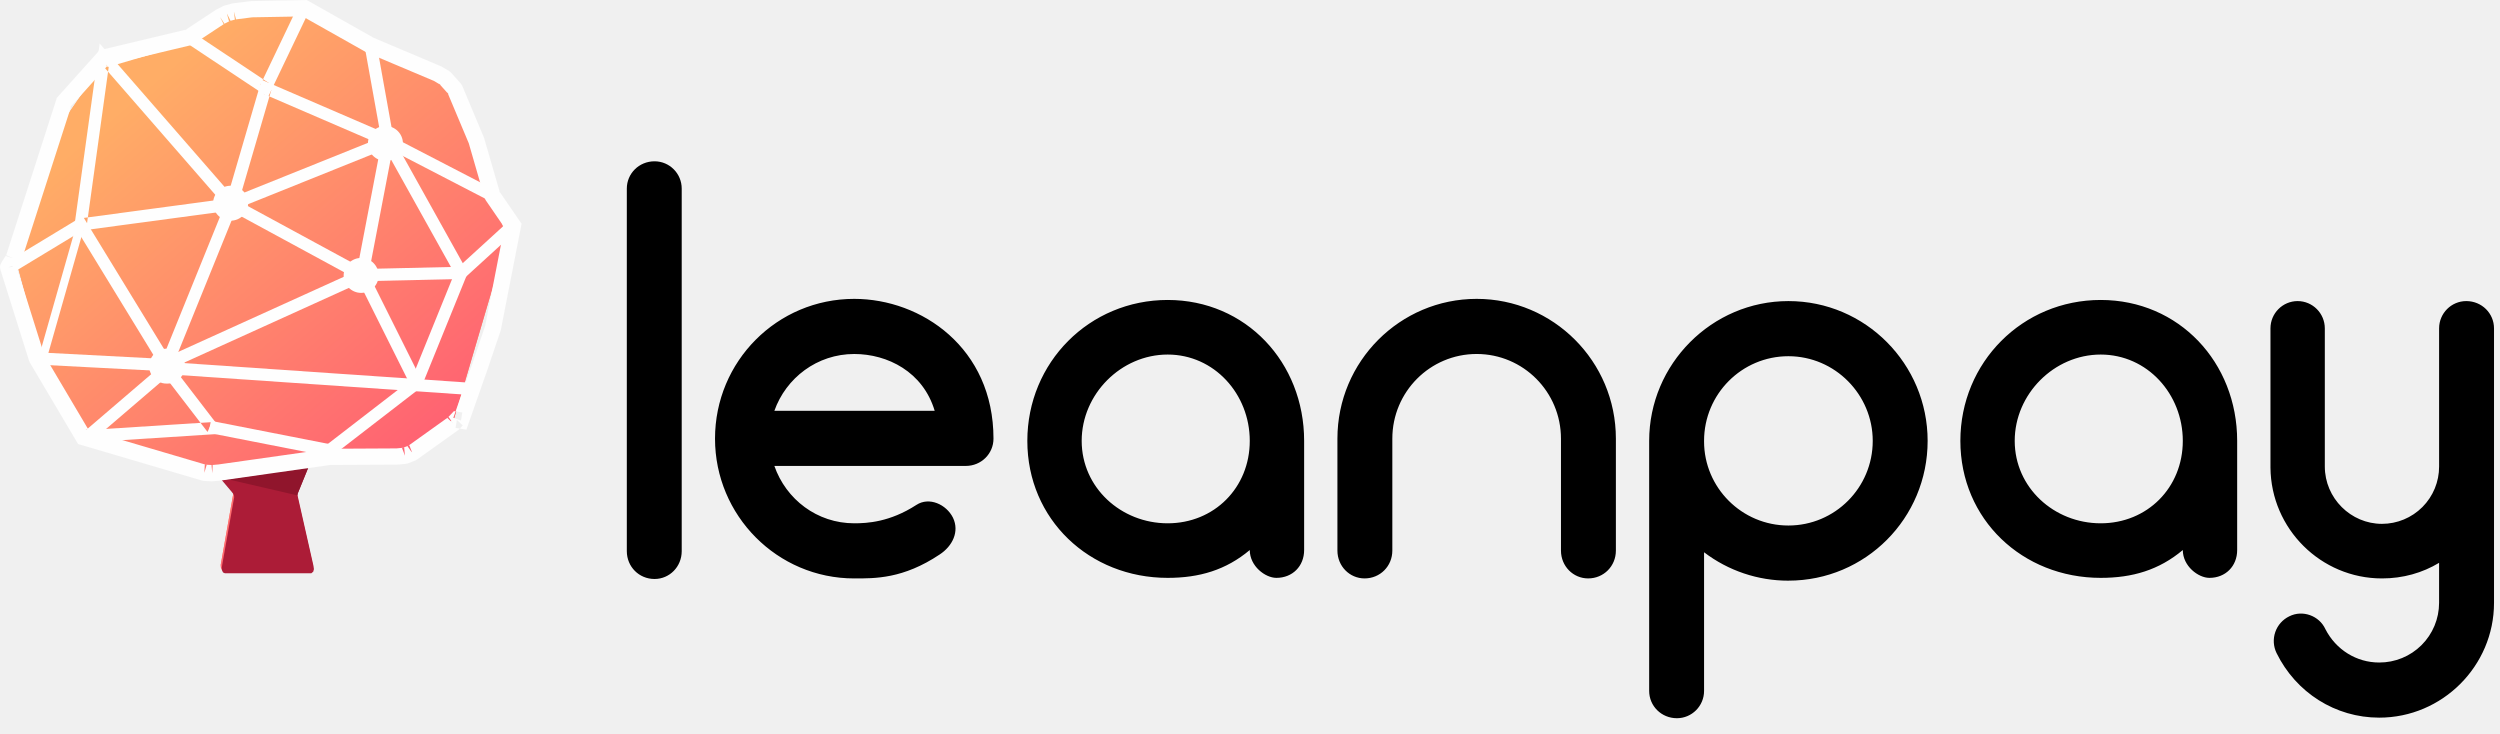
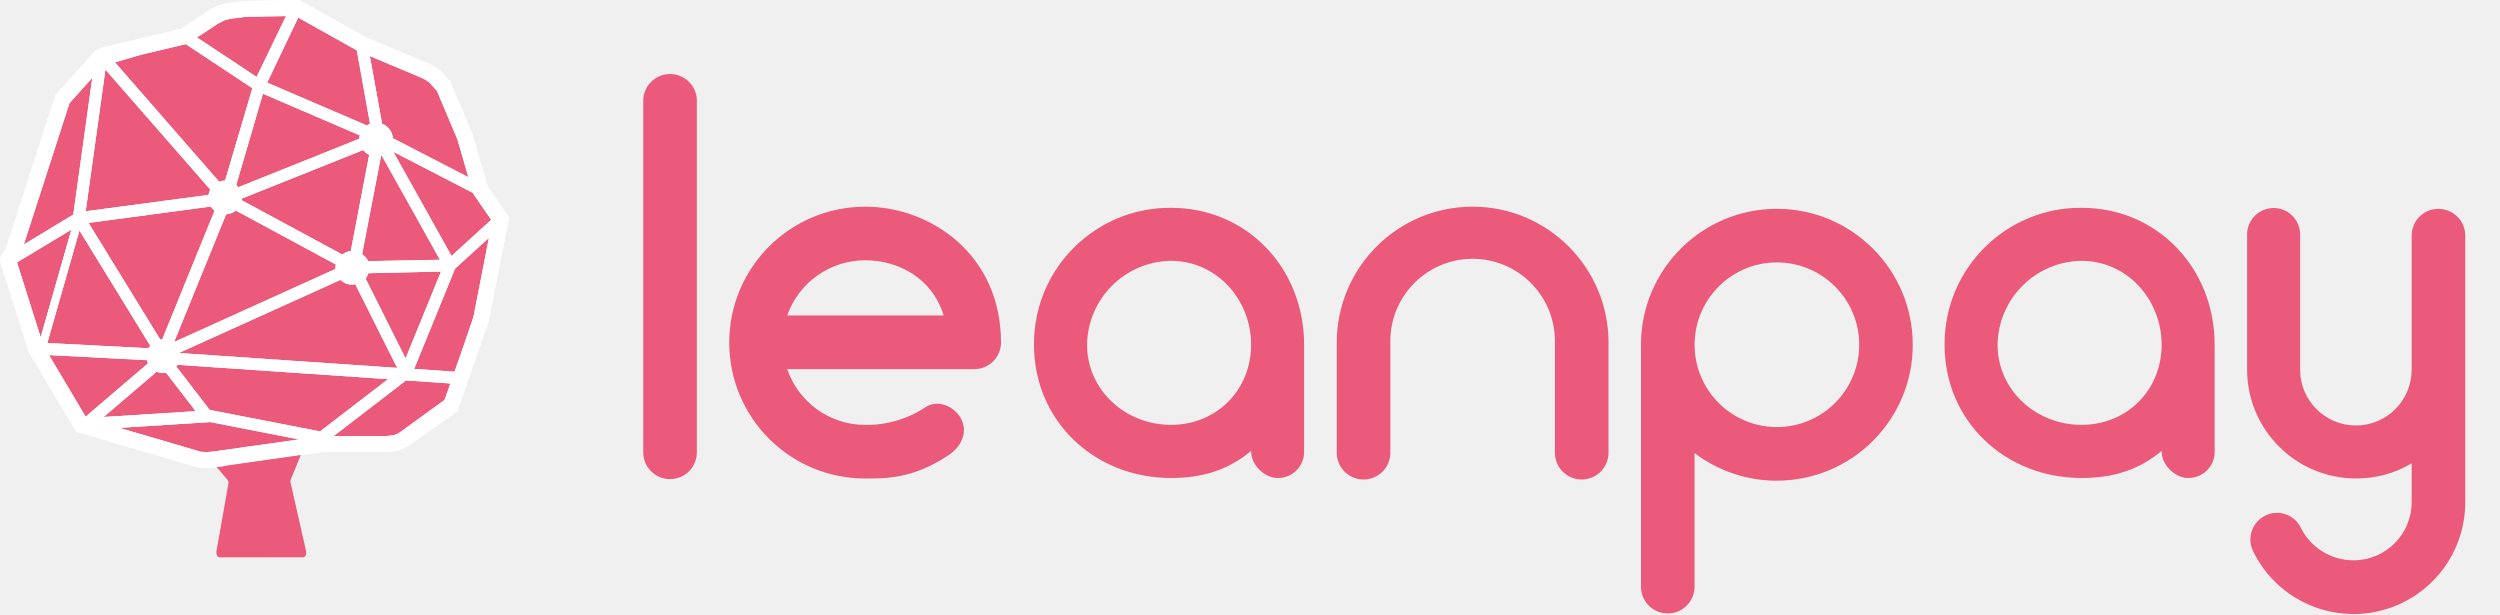
- <svg xmlns="http://www.w3.org/2000/svg" xmlns:xlink="http://www.w3.org/1999/xlink" width="150" height="44" viewBox="0 0 150 44">
+ <svg xmlns="http://www.w3.org/2000/svg" width="57" height="14" viewBox="0 0 57 14" fill="none">
+   <g clip-path="url(#clip0_386_3978)">
+     <path d="M15.283 10.923C15.62 10.921 15.89 10.647 15.888 10.31C15.888 10.308 15.888 10.307 15.888 10.305V2.272C15.873 1.934 15.586 1.674 15.249 1.689C14.934 1.703 14.681 1.956 14.666 2.272V10.306C14.662 10.644 14.932 10.92 15.27 10.923C15.274 10.923 15.279 10.923 15.283 10.923ZM19.725 4.713C18.013 4.713 16.626 6.102 16.627 7.812C16.627 9.523 18.014 10.91 19.725 10.91C20.182 10.91 20.811 10.922 21.626 10.379C21.909 10.194 22.07 9.873 21.922 9.565C21.774 9.269 21.392 9.096 21.107 9.281C20.698 9.553 20.217 9.695 19.725 9.688C18.922 9.688 18.208 9.176 17.948 8.416H22.206C22.541 8.421 22.818 8.153 22.823 7.817C22.823 7.815 22.823 7.813 22.823 7.811C22.823 5.799 21.216 4.712 19.725 4.712V4.713ZM19.725 5.934C20.465 5.934 21.255 6.329 21.515 7.193H17.948C18.214 6.439 18.926 5.935 19.725 5.934ZM26.698 4.738C24.984 4.727 23.586 6.107 23.575 7.82C23.575 7.834 23.575 7.847 23.575 7.861C23.575 9.602 24.957 10.898 26.698 10.898C27.401 10.898 27.994 10.725 28.525 10.281C28.525 10.639 28.87 10.898 29.117 10.898C29.446 10.91 29.723 10.652 29.734 10.323C29.734 10.309 29.734 10.295 29.734 10.281V7.861C29.734 6.121 28.438 4.738 26.698 4.738ZM26.698 9.687C25.661 9.687 24.785 8.897 24.785 7.86C24.799 6.81 25.647 5.961 26.698 5.947C27.735 5.947 28.525 6.824 28.525 7.86C28.525 8.897 27.735 9.687 26.698 9.687ZM33.576 4.712C31.865 4.713 30.479 6.101 30.478 7.811V10.293C30.463 10.631 30.723 10.916 31.061 10.932C31.398 10.948 31.684 10.687 31.7 10.349C31.7 10.33 31.7 10.312 31.7 10.293V7.812C31.681 6.777 32.505 5.921 33.541 5.901C34.576 5.882 35.432 6.706 35.452 7.742C35.452 7.765 35.452 7.788 35.452 7.811V10.293C35.437 10.631 35.697 10.916 36.035 10.932C36.372 10.948 36.658 10.687 36.674 10.349C36.674 10.33 36.674 10.312 36.674 10.293V7.811C36.674 6.101 35.286 4.713 33.576 4.712ZM40.512 10.959C42.223 10.959 43.611 9.572 43.611 7.861C43.611 6.15 42.224 4.762 40.514 4.761C38.802 4.761 37.415 6.149 37.414 7.859V13.403C37.429 13.741 37.715 14.001 38.053 13.986C38.368 13.972 38.621 13.719 38.636 13.403V10.33C39.176 10.74 39.835 10.961 40.512 10.96V10.959ZM40.512 5.983C41.548 5.983 42.389 6.823 42.39 7.859C42.39 8.896 41.55 9.736 40.514 9.737C39.482 9.737 38.643 8.905 38.637 7.872V7.86C38.637 6.824 39.476 5.983 40.513 5.983H40.512ZM47.458 4.738C45.744 4.727 44.347 6.109 44.336 7.821C44.336 7.834 44.336 7.848 44.336 7.861C44.336 9.602 45.718 10.898 47.459 10.898C48.162 10.898 48.755 10.725 49.285 10.281C49.285 10.639 49.631 10.898 49.877 10.898C50.207 10.91 50.483 10.652 50.494 10.323C50.494 10.309 50.494 10.295 50.494 10.281V7.861C50.494 6.121 49.198 4.738 47.459 4.738H47.458ZM47.458 9.687C46.421 9.687 45.545 8.897 45.545 7.86C45.559 6.81 46.407 5.961 47.458 5.947C48.494 5.947 49.285 6.824 49.285 7.86C49.285 8.897 48.494 9.687 47.458 9.687ZM55.591 4.762C55.258 4.762 54.987 5.034 54.986 5.367V8.429C54.986 9.131 54.417 9.701 53.715 9.701C53.013 9.701 52.443 9.132 52.443 8.43V5.367C52.454 5.034 52.192 4.754 51.858 4.743C51.525 4.732 51.245 4.995 51.234 5.328C51.234 5.341 51.234 5.354 51.234 5.367V8.452C51.249 9.812 52.355 10.907 53.715 10.909C54.163 10.912 54.603 10.793 54.986 10.564V11.453C54.984 12.185 54.389 12.777 53.658 12.775C53.658 12.775 53.657 12.775 53.656 12.775C53.15 12.775 52.687 12.488 52.459 12.035C52.316 11.735 51.959 11.609 51.659 11.751C51.657 11.751 51.656 11.753 51.654 11.753C51.352 11.898 51.224 12.26 51.368 12.563C51.368 12.565 51.37 12.567 51.371 12.569C51.988 13.834 53.513 14.358 54.777 13.742C55.651 13.317 56.206 12.431 56.208 11.458V5.368C56.206 5.032 55.932 4.761 55.595 4.763C55.593 4.763 55.592 4.763 55.59 4.763L55.591 4.762Z" fill="#EB5A7A" />
+     <path d="M10.976 4.328L10.114 1.912L9.918 1.719L9.759 1.631L8.25 0.959L6.825 0.164L5.622 0.192L5.108 0.281C5.085 0.28 5.062 0.289 5.044 0.304L4.182 0.817L2.34 1.331L1.489 2.41L0.321 5.868L1.028 8.246L1.985 9.784L4.632 10.541L4.851 10.513L5.158 10.874L5.256 10.917L5.262 10.964L4.985 12.525L4.989 12.583L5.012 12.632L5.052 12.651H6.902L6.944 12.616L6.958 12.56L6.948 12.491L6.603 10.954L6.594 10.915L6.858 10.251L7.349 10.187L8.988 10.147L10.291 9.194L11.384 5.315L10.974 4.328H10.976Z" fill="#EB5A7A" />
+     <path d="M4.79 10.473L5.18 10.932L5.203 10.973L5.209 11.02L4.933 12.58L4.938 12.639L4.961 12.688L5.001 12.707L6.927 12.706L6.969 12.671L6.984 12.615L6.974 12.545L6.626 11.011L6.617 10.974L6.622 10.941L6.965 10.103L4.79 10.473Z" fill="#EB5A7A" />
+     <path d="M11.561 4.897L11.119 4.254L10.77 3.056L10.284 1.899L10.253 1.848L10.035 1.607L9.993 1.571L9.821 1.47L8.317 0.84L6.868 0.024L6.825 0H6.776L5.585 0.022L5.179 0.072L4.999 0.119L4.966 0.132L4.813 0.209L4.134 0.655L2.325 1.087L2.176 1.155L1.29 2.139L1.264 2.168L1.252 2.205L0.138 5.653C0.133 5.66 0.055 5.777 0.044 5.797C0.033 5.817 0.03 5.821 0.024 5.832C0.004 5.865 -0.004 5.904 0.002 5.942L0.01 5.979L0.647 7.999L0.664 8.037L1.701 9.781L1.738 9.842L1.806 9.863L4.496 10.654L4.537 10.661L4.714 10.67L4.9 10.655L7.349 10.307L8.842 10.3L9.027 10.282L9.074 10.271L9.237 10.207L9.277 10.186L10.427 9.38L11.142 7.319L11.591 5.034L11.606 4.96L11.561 4.898V4.897ZM7.297 9.836L4.782 9.346L4.02 8.358C4.03 8.345 4.039 8.331 4.048 8.317L8.847 8.645L7.297 9.836ZM1.079 7.821L1.812 5.256L3.424 7.88C3.409 7.899 3.395 7.919 3.383 7.94L1.079 7.821ZM8.436 2.819C8.411 2.83 8.388 2.844 8.366 2.861L6.092 1.884L6.799 0.401L8.135 1.148L8.436 2.819ZM2.02 5.082L4.807 4.709C4.83 4.745 4.859 4.778 4.892 4.804L3.701 7.733C3.685 7.735 3.67 7.738 3.654 7.742L2.019 5.082H2.02ZM5.995 2.137L8.205 3.087C8.197 3.112 8.192 3.138 8.19 3.164L5.433 4.269C5.419 4.25 5.403 4.233 5.386 4.217L5.995 2.137ZM3.97 7.798L5.155 4.887C5.236 4.882 5.313 4.852 5.377 4.8L7.659 6.032C7.652 6.056 7.647 6.079 7.645 6.102C7.645 6.112 7.65 6.121 7.651 6.131L3.97 7.798ZM7.997 5.726C7.927 5.733 7.859 5.76 7.803 5.803L5.508 4.564C5.511 4.552 5.514 4.539 5.516 4.527L8.28 3.421C8.317 3.468 8.364 3.506 8.417 3.532L7.997 5.727V5.726ZM4.1 8.049C4.1 8.049 4.1 8.042 4.1 8.038L7.763 6.381C7.835 6.452 7.934 6.492 8.035 6.491C8.057 6.488 8.078 6.484 8.099 6.478L9.056 8.388L4.1 8.05V8.049ZM8.393 5.954C8.363 5.889 8.316 5.834 8.256 5.795L8.69 3.546H8.703L10.032 5.923L8.393 5.954ZM5.131 4.118C5.086 4.118 5.041 4.128 4.999 4.146L2.621 1.421L3.212 1.249L4.236 1.006L5.754 2.011L5.132 4.118H5.131ZM4.794 4.322C4.774 4.36 4.76 4.401 4.754 4.443L1.954 4.817L2.404 1.587L4.793 4.321L4.794 4.322ZM3.573 8.475C3.621 8.495 3.672 8.506 3.724 8.506C3.744 8.503 3.763 8.5 3.782 8.494L4.462 9.375L2.364 9.507L3.572 8.475H3.573ZM8.336 6.35C8.365 6.314 8.386 6.273 8.4 6.229L10.055 6.191L9.247 8.173L8.336 6.351V6.35ZM10.295 5.836L8.968 3.461L10.787 4.401L10.804 4.437L11.2 5.011L10.294 5.836H10.295ZM9.783 1.874L9.963 2.073L10.43 3.181L10.68 4.041L8.958 3.151C8.947 3.002 8.85 2.874 8.711 2.82L8.433 1.278L9.654 1.792L9.783 1.875V1.874ZM4.984 0.529L5.112 0.465L5.24 0.43L5.613 0.383L6.52 0.367L5.851 1.754L4.491 0.854L4.984 0.529ZM1.584 2.353L2.104 1.774L1.671 4.893L0.543 5.574L1.584 2.353ZM0.389 5.982L1.628 5.235L0.927 7.689L0.388 5.983L0.389 5.982ZM1.118 8.096L3.353 8.212C3.358 8.237 3.366 8.261 3.375 8.284L1.952 9.5L1.118 8.096ZM4.857 10.295L4.719 10.308L4.577 10.3L2.722 9.755L4.734 9.627L4.792 9.623L6.816 10.019L4.858 10.296L4.857 10.295ZM9.085 9.88L8.968 9.926L8.822 9.94L7.601 9.947L9.256 8.674L10.269 8.743L10.136 9.119L9.085 9.881V9.88ZM10.794 7.227L10.512 8.054L10.363 8.475L9.443 8.411L10.375 6.125L11.147 5.423L10.795 7.226L10.794 7.227Z" fill="white" />
+     <path d="M11.561 4.897L11.119 4.254L10.77 3.056L10.284 1.899L10.253 1.848L10.035 1.607L9.993 1.571L9.821 1.47L8.317 0.84L6.868 0.024L6.825 0H6.776L5.585 0.022L5.179 0.072L4.999 0.119L4.966 0.132L4.813 0.209L4.134 0.655L2.325 1.087L2.176 1.155L1.29 2.139L1.264 2.168L1.252 2.205L0.138 5.653C0.133 5.66 0.055 5.777 0.044 5.797C0.033 5.817 0.03 5.821 0.024 5.832C0.004 5.865 -0.004 5.904 0.002 5.942L0.01 5.979L0.647 7.999L0.664 8.037L1.701 9.781L1.738 9.842L1.806 9.863L4.496 10.654L4.537 10.661L4.714 10.67L4.9 10.655L7.349 10.307L8.842 10.3L9.027 10.282L9.074 10.271L9.237 10.207L9.277 10.186L10.427 9.38L11.142 7.319L11.591 5.034L11.606 4.96L11.561 4.898V4.897ZM7.297 9.836L4.782 9.346L4.02 8.358C4.03 8.345 4.039 8.331 4.048 8.317L8.847 8.645L7.297 9.836ZM1.079 7.821L1.812 5.256L3.424 7.88C3.409 7.899 3.395 7.919 3.383 7.94L1.079 7.821ZM8.436 2.819C8.411 2.83 8.388 2.844 8.366 2.861L6.092 1.884L6.799 0.401L8.135 1.148L8.436 2.819ZM2.02 5.082L4.807 4.709C4.83 4.745 4.859 4.778 4.892 4.804L3.701 7.733C3.685 7.735 3.67 7.738 3.654 7.742L2.019 5.082H2.02ZM5.995 2.137L8.205 3.087C8.197 3.112 8.192 3.138 8.19 3.164L5.433 4.269C5.419 4.25 5.403 4.233 5.386 4.217L5.995 2.137ZM3.97 7.798L5.155 4.887C5.236 4.882 5.313 4.852 5.377 4.8L7.659 6.032C7.652 6.056 7.647 6.079 7.645 6.102C7.645 6.112 7.65 6.121 7.651 6.131L3.97 7.798ZM7.997 5.726C7.927 5.733 7.859 5.76 7.803 5.803L5.508 4.564C5.511 4.552 5.514 4.539 5.516 4.527L8.28 3.421C8.317 3.468 8.364 3.506 8.417 3.532L7.997 5.727V5.726ZM4.1 8.049C4.1 8.049 4.1 8.042 4.1 8.038L7.763 6.381C7.835 6.452 7.934 6.492 8.035 6.491C8.057 6.488 8.078 6.484 8.099 6.478L9.056 8.388L4.1 8.05V8.049ZM8.393 5.954C8.363 5.889 8.316 5.834 8.256 5.795L8.69 3.546H8.703L10.032 5.923L8.393 5.954ZM5.131 4.118C5.086 4.118 5.041 4.128 4.999 4.146L2.621 1.421L3.212 1.249L4.236 1.006L5.754 2.011L5.132 4.118H5.131ZM4.794 4.322C4.774 4.36 4.76 4.401 4.754 4.443L1.954 4.817L2.404 1.587L4.793 4.321L4.794 4.322ZM3.573 8.475C3.621 8.495 3.672 8.506 3.724 8.506C3.744 8.503 3.763 8.5 3.782 8.494L4.462 9.375L2.364 9.507L3.572 8.475H3.573ZM8.336 6.35C8.365 6.314 8.386 6.273 8.4 6.229L10.055 6.191L9.247 8.173L8.336 6.351V6.35ZM10.295 5.836L8.968 3.461L10.787 4.401L10.804 4.437L11.2 5.011L10.294 5.836H10.295ZM9.783 1.874L9.963 2.073L10.43 3.181L10.68 4.041L8.958 3.151C8.947 3.002 8.85 2.874 8.711 2.82L8.433 1.278L9.654 1.792L9.783 1.875V1.874ZM4.984 0.529L5.112 0.465L5.24 0.43L5.613 0.383L6.52 0.367L5.851 1.754L4.491 0.854L4.984 0.529ZM1.584 2.353L2.104 1.774L1.671 4.893L0.543 5.574L1.584 2.353ZM0.389 5.982L1.628 5.235L0.927 7.689L0.388 5.983L0.389 5.982ZM1.118 8.096L3.353 8.212C3.358 8.237 3.366 8.261 3.375 8.284L1.952 9.5L1.118 8.096ZM4.857 10.295L4.719 10.308L4.577 10.3L2.722 9.755L4.734 9.627L4.792 9.623L6.816 10.019L4.858 10.296L4.857 10.295ZM9.085 9.88L8.968 9.926L8.822 9.94L7.601 9.947L9.256 8.674L10.269 8.743L10.136 9.119L9.085 9.881V9.88ZM10.794 7.227L10.512 8.054L10.363 8.475L9.443 8.411L10.375 6.125L11.147 5.423L10.795 7.226L10.794 7.227Z" fill="white" />
+     <path d="M6.853 10.377L6.622 10.941L6.617 10.974L6.619 10.982L5.083 10.628L6.853 10.377Z" fill="#EB5A7A" />
+   </g>
  <defs>
-     <linearGradient id="a" x1="0%" x2="0%" y1="0%" y2="228.169%">
-       <stop offset="0%" stop-color="#FFAD66" />
-       <stop offset="100%" stop-color="#FF5075" />
-     </linearGradient>
-     <linearGradient id="b" x1="22.282%" x2="84.599%" y1="17.228%" y2="101.386%">
-       <stop offset="0%" stop-color="#FFAD66" />
-       <stop offset="100%" stop-color="#FF5075" />
-     </linearGradient>
-     <path id="c" d="M.017 1.02L1.07 2.265l.063.111.016.128-.745 4.222.013.158.062.133.11.05 5.193-.001.113-.095.04-.153-.027-.189L4.97 2.48l-.023-.103.012-.089L5.884.02z" />
-     <path id="e" d="M.264 1.313L.017 1.02 5.884.019 4.96 2.287l-.012.089.005.023L.264 1.313z" />
-     <path id="g" d="M12.287 27.878l-.026.489.138-.47-7.257-2.14.282.22-2.797-4.723.046.103-1.717-5.465-.465.147.485-.045c.012.124 0 .156-.037.23.038-.064.07-.115.113-.18l.117-.176a.88.88 0 0 0 .095-.161l3.04-9.436-.1.176 2.39-2.664-.25.148 5.111-1.218.156-.068 1.855-1.225-.268-.409.219.437.413-.209-.22-.436.13.47.421-.115-.13-.472.062.485 1.04-.132 3.16-.056-.247-.062 3.955 2.23 4.042 1.707.41.247-.115-.095.586.655-.087-.136 1.291 3.073.943 3.264.067.14 1.238 1.805-.077-.371-1.191 6.123-.762 2.238-1.146 3.268.46.162.078-.483-.248-.04-.253-.041-.177.186-.215.226.352.338-.282-.399-2.462 1.76.283.399-.175-.457-.437.168.175.457-.048-.487-.458.046-4.047.022-6.647.942-.409.037.046.487.026-.488-.475-.026zm.926.96l6.604-.94 4.027-.02.502-.047.127-.03.437-.168.108-.058 2.462-1.76.07-.061.215-.226-.353-.337-.078.482.248.04.402.066.135-.386 1.148-3.273.78-2.306 1.208-6.187.04-.202-.117-.169-1.238-1.804.066.14-.961-3.317-1.31-3.126-.087-.137-.586-.655-.115-.095-.468-.276-4.05-1.712L18.522.068l-.115-.065-.132.003-3.213.06L13.971.2l-.49.13-.09.035-.412.209-1.904 1.254.155-.067L6.12 2.98l-.148.035-.102.114-2.39 2.664-.07.078-.031.099-3.023 9.39.464.15-.446-.198c.014-.03.032-.059-.124.178-.06.091-.098.152-.129.202a1.405 1.405 0 0 0-.052.095.45.45 0 0 0-.062.297l.02.102 1.718 5.465.046.103 2.796 4.722.098.165.184.054 7.256 2.14.111.02.475.025.503-.042z" />
-     <path id="i" d="M4.507.835l-.5-.123L9.261 9.3l.623-.384L4.63.329l-.19-.31-.31.188L.02 2.694l.378.628z" />
-     <path id="k" d="M7.788 19.716l.26.013.098-.241 3.914-9.655.085-.21-.148-.17L4.33.655 3.805.05l-.11.795L2.307 10.86l-.066.478.476-.064 9.053-1.216.088-.023 9.377-3.77.277-.112-.053-.294-1.035-5.76-.72.131 1.036 5.759.224-.405-9.378 3.77.087-.023-9.053 1.216.41.414L4.419.946l-.637.191 7.666 8.8-.064-.38-3.914 9.655.357-.228-7.773-.406-.038.733z" />
-     <path id="m" d="M6.25.208L5.871.045l-.116.397-2.034 6.966-.084.285.26.141 7.839 4.253.023-.657L.006 16.762l.301.668 11.753-5.332.672-.305-.649-.351-7.838-4.253.177.426L6.456.648l-.494.234 7.197 3.104.289-.673z" />
-     <path id="o" d="M4.501 5.055l.531-.147L.443 1.857l-.403.611 4.589 3.05.35.233.181-.38L7.545.382 6.887.062z" />
-     <path id="q" d="M18.827 2.027l.05-.732L.107.008.057.74z" />
-     <path id="s" d="M.76 8.438l.032.233L2.331.647l-.527.257L8.07 4.15l.335-.652L2.14.252 1.706.028l-.093.48L.075 8.534l-.024.122.056.111L3.35 15.26l.653-.329z" />
-     <path id="u" d="M6.001 3.488l.137-.003.1-.092L9.347.555 8.854.013 5.747 2.85l.238-.095-5.935.136.017.733z" />
-     <path id="w" d="M7.665 4.302l.685-.044-.42-.546L5.137.075l-.579.448L7.352 4.16l.266-.59-7.588.486.046.732z" />
-     <path id="y" d="M5.7 15.01l.077-.06.038-.092 2.691-6.63.067-.163-.086-.154L4.091.023 3.453.38 7.85 8.269l-.02-.317-2.69 6.629.115-.152-5.247 4.049.446.581z" />
-     <path id="A" d="M.072 4.423l.475.557L5.684.577 5.21.02z" />
-     <path id="C" d="M.204.03l-.14.72 7.342 1.44.14-.72z" />
-     <path id="E" d="M1.667.827a.805.805 0 0 1-.807.803.804.804 0 0 1-.805-.803c0-.443.36-.802.805-.802.446 0 .807.36.807.802z" />
-     <path id="G" d="M1.085 1.611a.56.56 0 0 1-.562-.558.56.56 0 0 1 .562-.558c.312 0 .564.25.564.558h.487a1.049 1.049 0 0 0-2.1 0c0 .579.47 1.047 1.05 1.047.58 0 1.05-.468 1.05-1.047h-.487a.56.56 0 0 1-.564.558z" />
-     <path id="I" d="M1.655.854a.805.805 0 0 1-.807.803.805.805 0 0 1-.805-.803.805.805 0 1 1 1.613 0z" />
-     <path id="K" d="M1.073 1.638a.56.56 0 0 1-.562-.558c0-.308.252-.559.562-.559.312 0 .564.251.564.559h.487a1.05 1.05 0 0 0-2.1 0c0 .578.47 1.047 1.05 1.047.58 0 1.05-.468 1.05-1.047h-.487a.561.561 0 0 1-.564.558z" />
-     <path id="M" d="M1.624.815a.805.805 0 0 1-.807.803A.804.804 0 0 1 .01.815C.01.372.37.012.817.012c.445 0 .807.36.807.803z" />
-     <path id="O" d="M1.117 1.674a.56.56 0 0 1-.563-.558.56.56 0 0 1 .563-.558.56.56 0 0 1 .563.558h.487c0-.579-.47-1.047-1.05-1.047a1.048 1.048 0 1 0 0 2.094c.58 0 1.05-.468 1.05-1.047H1.68a.561.561 0 0 1-.563.558z" />
-     <path id="Q" d="M1.623.867a.806.806 0 0 1-.807.803A.804.804 0 0 1 .01.866C.01.424.371.064.816.064c.446 0 .807.36.807.803z" />
-     <path id="S" d="M1.548 1.45a.563.563 0 0 1-.994-.357.56.56 0 0 1 .562-.559c.312 0 .564.25.564.559h.487a1.05 1.05 0 0 0-2.1 0c0 .578.47 1.047 1.05 1.047a1.049 1.049 0 0 0 1.05-1.047H1.68a.549.549 0 0 1-.132.358z" />
-     <path id="U" d="M.036 8.167l.468.134L2.828.137 2.36.002z" />
-     <path id="W" d="M5.187.518L5.05.048.017 1.524l.136.47z" />
-     <path id="Y" d="M1.694 25.103c.899 0 1.63-.735 1.63-1.67V1.68c0-.903-.731-1.638-1.63-1.638C.762.042.03.777.03 1.68v21.752c0 .936.732 1.671 1.664 1.671zM13.676 8.296c-4.626 0-8.354 3.742-8.354 8.387 0 4.61 3.728 8.387 8.354 8.387 1.231 0 2.929.033 5.126-1.437.765-.501 1.198-1.37.798-2.206-.399-.801-1.43-1.27-2.196-.768-1.598 1.036-2.962 1.103-3.728 1.103-2.23 0-4.094-1.437-4.793-3.442h11.483c.932 0 1.664-.735 1.664-1.637 0-5.447-4.327-8.387-8.354-8.387zm0 3.308c1.997 0 4.127 1.069 4.826 3.408H8.883c.7-1.972 2.563-3.408 4.793-3.408zm18.805-3.242c-4.693 0-8.42 3.743-8.42 8.454 0 4.712 3.727 8.22 8.42 8.22 1.897 0 3.495-.468 4.926-1.67 0 .969.932 1.67 1.598 1.67.965 0 1.664-.701 1.664-1.67v-6.55c0-4.711-3.495-8.454-8.188-8.454zm0 13.4c-2.796 0-5.159-2.139-5.159-4.946s2.363-5.179 5.159-5.179 4.926 2.372 4.926 5.18c0 2.806-2.13 4.945-4.926 4.945zM51.02 8.296c-4.593 0-8.354 3.742-8.354 8.387v6.716c0 .936.732 1.67 1.63 1.67.933 0 1.665-.734 1.665-1.67v-6.716c0-2.807 2.263-5.08 5.059-5.08 2.796 0 5.059 2.273 5.059 5.08v6.716c0 .936.732 1.67 1.63 1.67.933 0 1.665-.734 1.665-1.67v-6.716c0-4.645-3.761-8.387-8.354-8.387zm18.705 16.907c4.626 0 8.354-3.742 8.354-8.387 0-4.61-3.728-8.387-8.354-8.387-4.593 0-8.354 3.776-8.354 8.387V31.82c0 .902.732 1.637 1.664 1.637.899 0 1.63-.735 1.63-1.638V23.5a8.318 8.318 0 0 0 5.06 1.704zm0-13.466c2.796 0 5.06 2.306 5.06 5.08 0 2.806-2.264 5.078-5.06 5.078s-5.06-2.272-5.06-5.045v-.034c0-2.807 2.264-5.079 5.06-5.079zm18.738-3.375c-4.692 0-8.42 3.743-8.42 8.454 0 4.712 3.728 8.22 8.42 8.22 1.898 0 3.495-.468 4.926-1.67 0 .969.932 1.67 1.598 1.67.965 0 1.664-.701 1.664-1.67v-6.55c0-4.711-3.495-8.454-8.188-8.454zm0 13.4c-2.795 0-5.159-2.139-5.159-4.946s2.364-5.179 5.16-5.179c2.795 0 4.925 2.372 4.925 5.18 0 2.806-2.13 4.945-4.926 4.945zm21.934-13.333c-.899 0-1.63.735-1.63 1.638v8.286a3.43 3.43 0 0 1-3.429 3.442c-1.864 0-3.428-1.537-3.428-3.442v-8.286c0-.903-.732-1.638-1.631-1.638s-1.63.735-1.63 1.638v8.353c.032 3.676 3.028 6.65 6.689 6.65 1.265 0 2.43-.335 3.428-.936v2.406a3.58 3.58 0 0 1-3.594 3.575c-1.365 0-2.596-.768-3.229-2.005-.366-.802-1.364-1.17-2.163-.768a1.646 1.646 0 0 0-.766 2.205c1.165 2.373 3.528 3.876 6.158 3.876 3.794 0 6.89-3.107 6.89-6.883V10.067c0-.903-.733-1.638-1.665-1.638z" />
+     <clipPath id="clip0_386_3978">
+       <rect width="56.208" height="14" fill="white" />
+     </clipPath>
  </defs>
-   <g fill="none" fill-rule="evenodd">
-     <path fill="url(#a)" d="M28.628 11.34l-2.324-6.538-.531-.528-.427-.24-4.069-1.81-3.844-2.15-3.245.075-1.382.241a.245.245 0 0 0-.166.058l-2.325 1.385-4.967 1.382-2.39 3.475-2.9 8.806 1.736 6.45 2.584 4.162 7.137 2.048.589-.077.828.979.063.112.017.127-.745 4.222.012.158.062.134.11.05 5.193-.002.114-.094.039-.153-.026-.19-.938-4.148-.023-.104.71-1.798 1.323-.173 4.428-.111 3.002-2.36L29.434 14l-.806-2.66z" transform="translate(.975 .376)" />
-     <path fill="url(#b)" d="M28.628 11.34l-2.324-6.538-.531-.528-.427-.24-4.069-1.81-3.844-2.15-3.245.075-1.382.241a.245.245 0 0 0-.166.058l-2.325 1.385-4.967 1.382-2.39 3.475-2.9 8.806 1.736 6.45 2.584 4.162 7.137 2.048.589-.077.828.979.063.112.017.127-.745 4.222.012.158.062.134.11.05 5.193-.002.114-.094.039-.153-.026-.19-.938-4.148-.023-.104.71-1.798 1.323-.173 4.428-.111 3.002-2.36L29.434 14l-.806-2.66z" transform="translate(.975 .376)" />
-     <g transform="translate(12.901 27.328)">
-       <mask id="d" fill="#fff">
-         <use xlink:href="#c" />
-       </mask>
-       <path fill="#AC1C37" d="M-.358-.357h6.666v7.8H-.358z" mask="url(#d)" />
-     </g>
-     <g transform="translate(12.901 27.328)">
-       <mask id="f" fill="#fff">
-         <use xlink:href="#e" />
-       </mask>
-       <path fill="#90152C" d="M-.708-2.895L9.978-.42l-.955 4.148-10.685-2.476z" mask="url(#f)" />
-     </g>
-     <g>
-       <mask id="h" fill="#fff">
-         <use xlink:href="#g" />
-       </mask>
-       <path fill="#FEFEFE" d="M-.372-.373h32.041v29.63H-.372z" mask="url(#h)" />
-     </g>
-     <g transform="translate(.525 12.949)">
-       <mask id="j" fill="#fff">
-         <use xlink:href="#i" />
-       </mask>
-       <path fill="#FEFEFE" d="M-.354-.358H10.26V9.675H-.354z" mask="url(#j)" />
-     </g>
-     <g transform="translate(2.175 2.56)">
-       <mask id="l" fill="#fff">
-         <use xlink:href="#k" />
-       </mask>
-       <path fill="#FEFEFE" d="M-.36-.326h22.247v20.432H-.36z" mask="url(#l)" />
-     </g>
-     <g transform="translate(9.826 4.743)">
-       <mask id="n" fill="#fff">
-         <use xlink:href="#m" />
-       </mask>
-       <path fill="#FEFEFE" d="M-.369-.332h14.192v18.138H-.37z" mask="url(#n)" />
-     </g>
-     <g transform="translate(11.101 .075)">
-       <mask id="p" fill="#fff">
-         <use xlink:href="#o" />
-       </mask>
-       <path fill="#FEFEFE" d="M-.335-.313H7.92v6.44H-.335z" mask="url(#p)" />
-     </g>
-     <g transform="translate(9.526 21.682)">
-       <mask id="r" fill="#fff">
-         <use xlink:href="#q" />
-       </mask>
-       <path fill="#FEFEFE" d="M-.318-.368h19.57v2.771H-.318z" mask="url(#r)" />
-     </g>
-     <g transform="translate(21.302 7.905)">
-       <mask id="t" fill="#fff">
-         <use xlink:href="#s" />
-       </mask>
-       <path fill="#FEFEFE" d="M-.324-.349H8.78v15.985H-.324z" mask="url(#t)" />
-     </g>
-     <g transform="translate(21.677 13.25)">
-       <mask id="v" fill="#fff">
-         <use xlink:href="#u" />
-       </mask>
-       <path fill="#FEFEFE" d="M-.325-.364H9.721V4H-.325z" mask="url(#v)" />
-     </g>
-     <g transform="translate(5.1 21.757)">
-       <mask id="x" fill="#fff">
-         <use xlink:href="#w" />
-       </mask>
-       <path fill="#FEFEFE" d="M-.345-.301h9.07v5.465h-9.07z" mask="url(#x)" />
-     </g>
-     <g transform="translate(19.502 8.281)">
-       <mask id="z" fill="#fff">
-         <use xlink:href="#y" />
-       </mask>
-       <path fill="#FEFEFE" d="M-.368-.354h9.316v19.79H-.368z" mask="url(#z)" />
-     </g>
-     <g transform="translate(4.65 21.757)">
-       <mask id="B" fill="#fff">
-         <use xlink:href="#A" />
-       </mask>
-       <path fill="#FEFEFE" d="M-.303-.357H6.06v5.714H-.303z" mask="url(#B)" />
-     </g>
-     <g transform="translate(12.451 25.22)">
-       <mask id="D" fill="#fff">
-         <use xlink:href="#C" />
-       </mask>
-       <path fill="#FEFEFE" d="M-.311-.347h8.233v2.913H-.311z" mask="url(#D)" />
-     </g>
-     <g transform="translate(12.976 11.368)">
-       <mask id="F" fill="#fff">
-         <use xlink:href="#E" />
-       </mask>
-       <path fill="#FEFEFE" d="M-.32-.352h2.362v2.358H-.32z" mask="url(#F)" />
-     </g>
-     <g transform="translate(12.751 11.142)">
-       <mask id="H" fill="#fff">
-         <use xlink:href="#G" />
-       </mask>
-       <path fill="#FEFEFE" d="M-.339-.37h2.85v2.847H-.34z" mask="url(#H)" />
-     </g>
-     <g transform="translate(22.277 7.754)">
-       <mask id="J" fill="#fff">
-         <use xlink:href="#I" />
-       </mask>
-       <path fill="#FEFEFE" d="M-.332-.325H2.03v2.358H-.332z" mask="url(#J)" />
-     </g>
-     <g transform="translate(22.052 7.528)">
-       <mask id="L" fill="#fff">
-         <use xlink:href="#K" />
-       </mask>
-       <path fill="#FEFEFE" d="M-.35-.344h2.849v2.848h-2.85z" mask="url(#L)" />
-     </g>
-     <g transform="translate(9.226 21.155)">
-       <mask id="N" fill="#fff">
-         <use xlink:href="#M" />
-       </mask>
-       <path fill="#FEFEFE" d="M-.364-.364h2.363v2.358H-.364z" mask="url(#N)" />
-     </g>
-     <g transform="translate(8.926 20.853)">
-       <mask id="P" fill="#fff">
-         <use xlink:href="#O" />
-       </mask>
-       <path fill="#FEFEFE" d="M-.308-.308h2.85V2.54h-2.85z" mask="url(#P)" />
-     </g>
-     <g transform="translate(20.852 15.659)">
-       <mask id="R" fill="#fff">
-         <use xlink:href="#Q" />
-       </mask>
-       <path fill="#FEFEFE" d="M-.365-.312h2.363v2.358H-.365z" mask="url(#R)" />
-     </g>
-     <g transform="translate(20.552 15.433)">
-       <mask id="T" fill="#fff">
-         <use xlink:href="#S" />
-       </mask>
-       <path fill="#FEFEFE" d="M-.308-.331h2.85v2.847h-2.85z" mask="url(#T)" />
-     </g>
-     <g transform="translate(2.25 13.4)">
-       <mask id="V" fill="#fff">
-         <use xlink:href="#U" />
-       </mask>
-       <path fill="#FEFEFE" d="M-.339-.374h3.542v9.052H-.339z" mask="url(#V)" />
-     </g>
-     <g transform="translate(6.3 2.033)">
-       <mask id="X" fill="#fff">
-         <use xlink:href="#W" />
-       </mask>
-       <path fill="#FEFEFE" d="M-.358-.328h5.92V2.37h-5.92z" mask="url(#X)" />
-     </g>
-     <g transform="translate(37.579 9.636)">
-       <mask id="Z" fill="#fff">
-         <use xlink:href="#Y" />
-       </mask>
-       <path fill="#000" d="M-.345-.334h112.781v34.167H-.345z" mask="url(#Z)" />
-     </g>
-   </g>
</svg>
